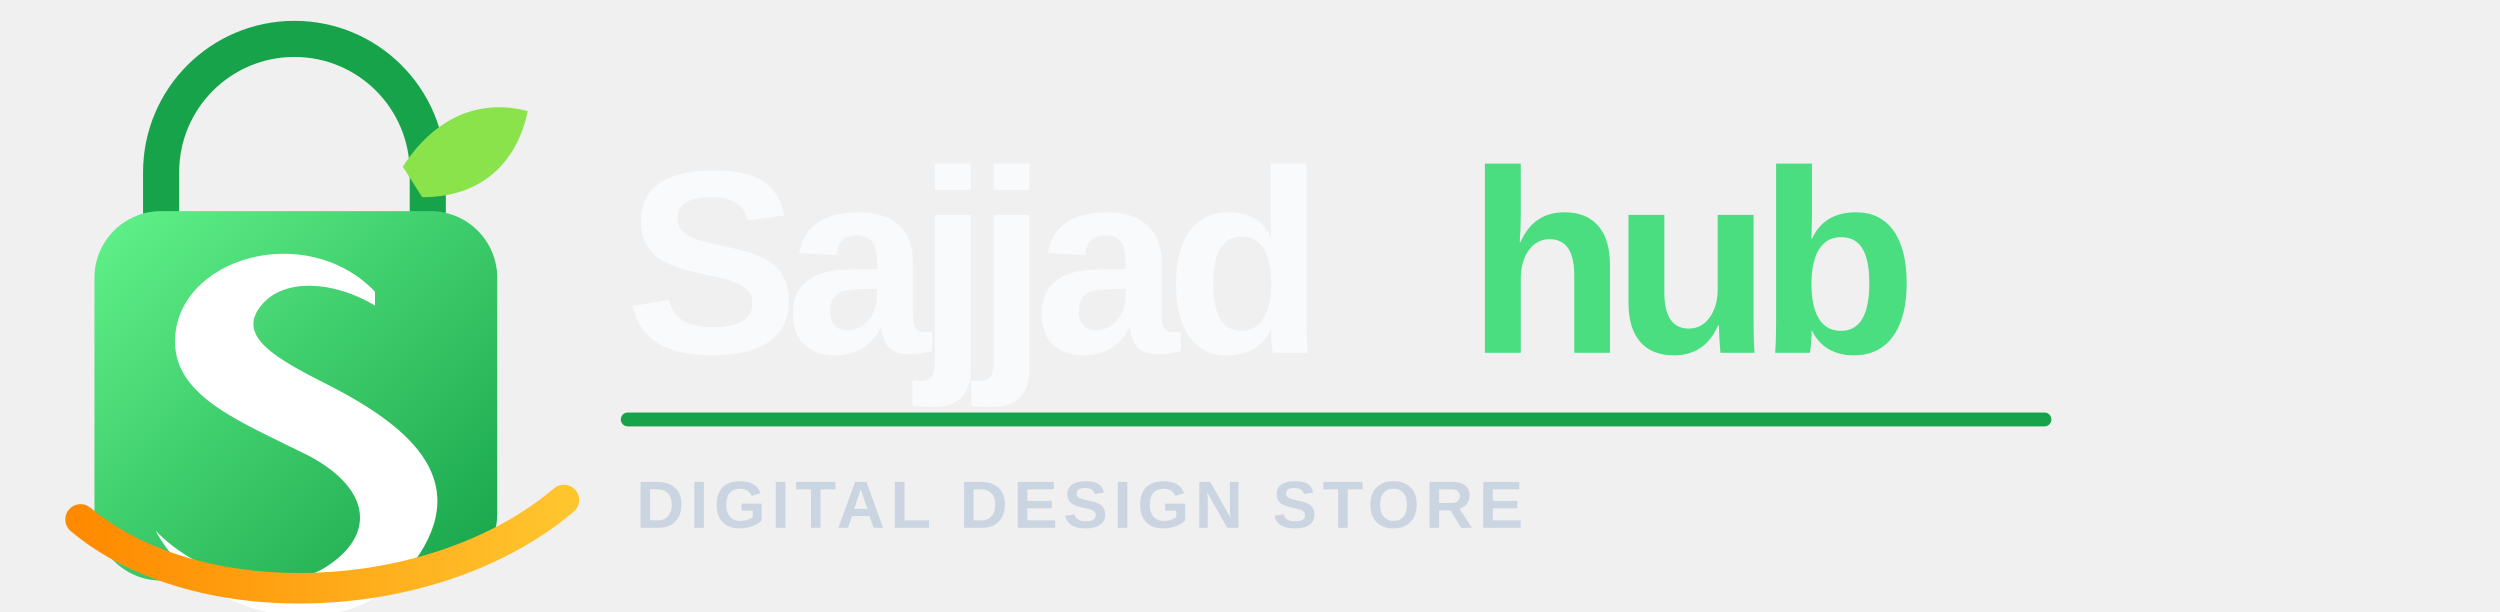
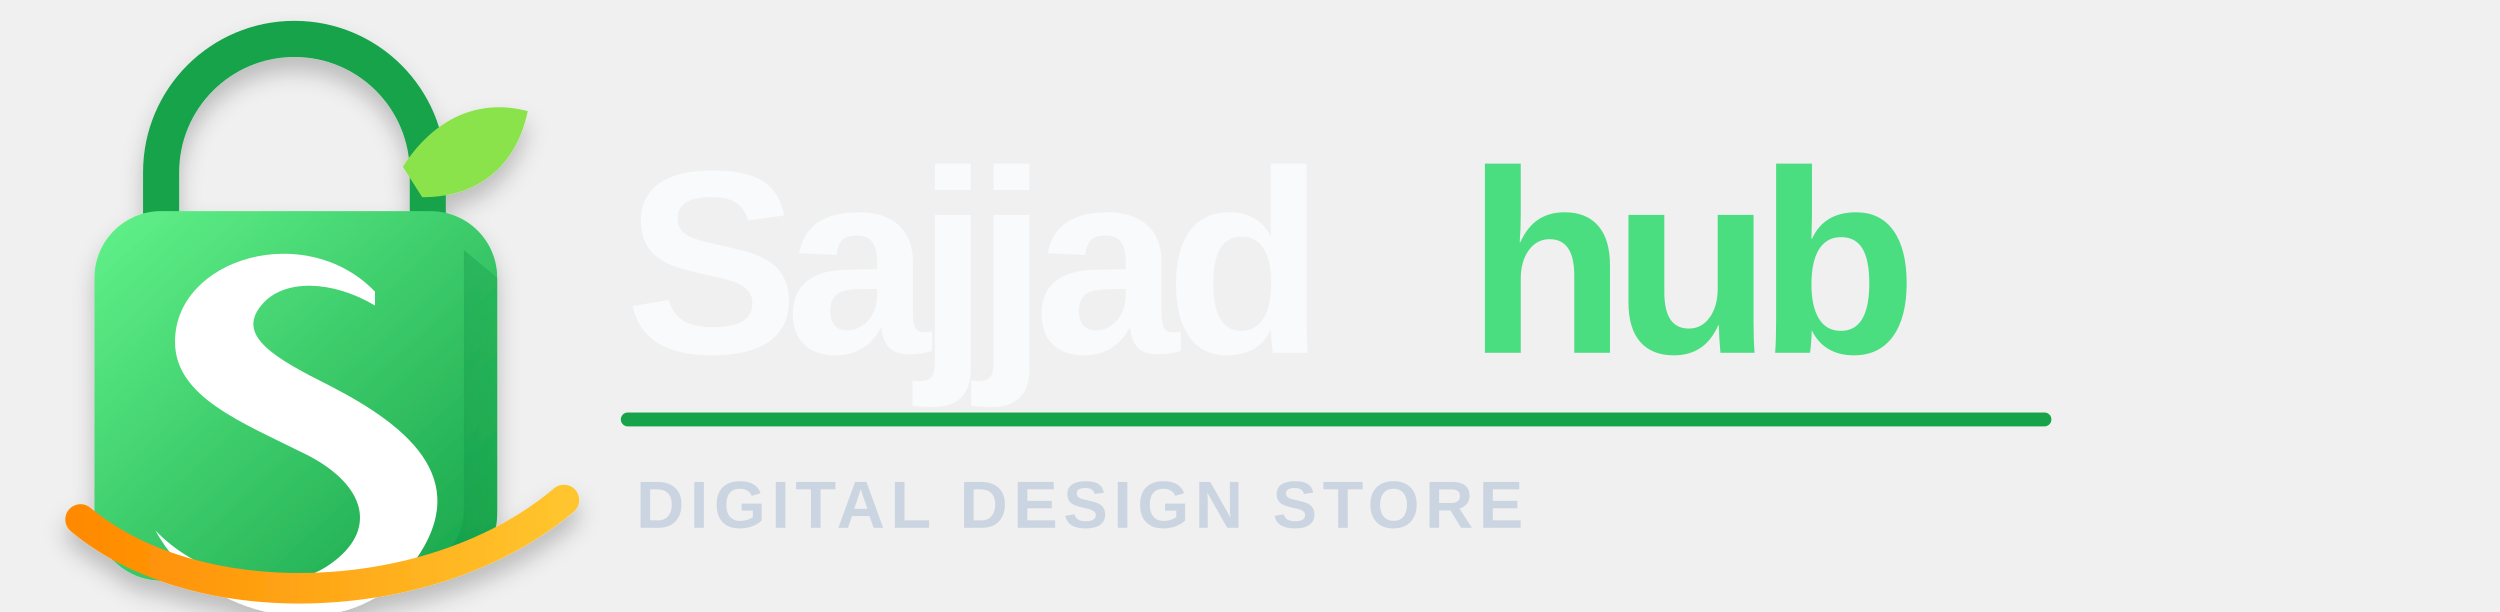
- <svg xmlns="http://www.w3.org/2000/svg" width="900" height="220" viewBox="0 0 900 220">
+ <svg xmlns="http://www.w3.org/2000/svg" width="900" height="220" viewBox="0 0 900 220" role="img" aria-labelledby="logoTitle logoDesc">
  <defs>
    <linearGradient id="bag" x1="0" y1="0" x2="1" y2="1">
      <stop stop-color="#62f28a" />
      <stop offset="1" stop-color="#16a34a" />
    </linearGradient>
    <linearGradient id="swoosh" x1="0" y1="0" x2="1" y2="0">
      <stop stop-color="#ff8a00" />
      <stop offset="1" stop-color="#ffc52e" />
    </linearGradient>
+     <linearGradient id="bagSide" x1="0" y1="0" x2="1" y2="0">
+       <stop stop-color="#087b45" />
+       <stop offset="1" stop-color="#16a34a" />
+     </linearGradient>
+     <filter id="markShadow" x="-30%" y="-30%" width="170%" height="180%">
+       <feGaussianBlur in="SourceAlpha" stdDeviation="4" />
+       <feOffset dy="5" />
+       <feComponentTransfer>
+         <feFuncA type="linear" slope=".22" />
+       </feComponentTransfer>
+       <feMerge>
+         <feMergeNode />
+         <feMergeNode in="SourceGraphic" />
+       </feMerge>
+     </filter>
  </defs>
-   <g transform="translate(14 14)">
+   <style>
+   .brand-mark{transform-box:fill-box;transform-origin:center;filter:url(#markShadow);animation:brandFloat 4.8s ease-in-out infinite;will-change:transform}
+   @keyframes brandFloat{0%,100%{transform:perspective(520px) rotateY(-5deg) rotateX(1deg) translateY(0)}50%{transform:perspective(520px) rotateY(5deg) rotateX(-1deg) translateY(-6px)}}
+   @media(prefers-reduced-motion:reduce){.brand-mark{animation:none!important;will-change:auto}}
+ </style>
+   <g class="brand-mark" transform="translate(14 14)">
    <path d="M44 65V48a48 48 0 0 1 96 0v17" fill="none" stroke="#16a34a" stroke-width="13" stroke-linecap="round" />
    <rect x="20" y="62" width="145" height="133" rx="24" fill="url(#bag)" />
+     <path d="M153 76v93a24 24 0 0 1-24 24h12a24 24 0 0 0 24-24V86z" fill="url(#bagSide)" opacity=".38" />
    <path d="M121 91c-25-26-72-12-72 18 0 20 24 29 48 41 21 11 25 27 8 39-18 13-48 4-63-12 17 32 67 43 91 14 25-31 1-51-28-66-20-10-34-18-25-29 8-10 26-9 41 0z" fill="#fff" />
    <path d="M15 173c43 36 128 32 174-7" fill="none" stroke="url(#swoosh)" stroke-width="11" stroke-linecap="round" />
    <path d="M131 46c13-20 30-24 45-20-4 19-17 31-38 31" fill="#8be34c" />
  </g>
  <text x="225" y="127" font-family="Arial,sans-serif" font-size="94" font-weight="800" letter-spacing="-5" fill="#f8fafc">Sajjad</text>
  <text x="528" y="127" font-family="Arial,sans-serif" font-size="94" font-weight="800" letter-spacing="-5" fill="#4ade80">hub</text>
  <path d="M226 151h510" stroke="#16a34a" stroke-width="5" stroke-linecap="round" />
  <text x="229" y="190" font-family="Arial,sans-serif" font-size="24" font-weight="600" letter-spacing="2" fill="#cbd5e1">DIGITAL DESIGN STORE</text>
</svg>
